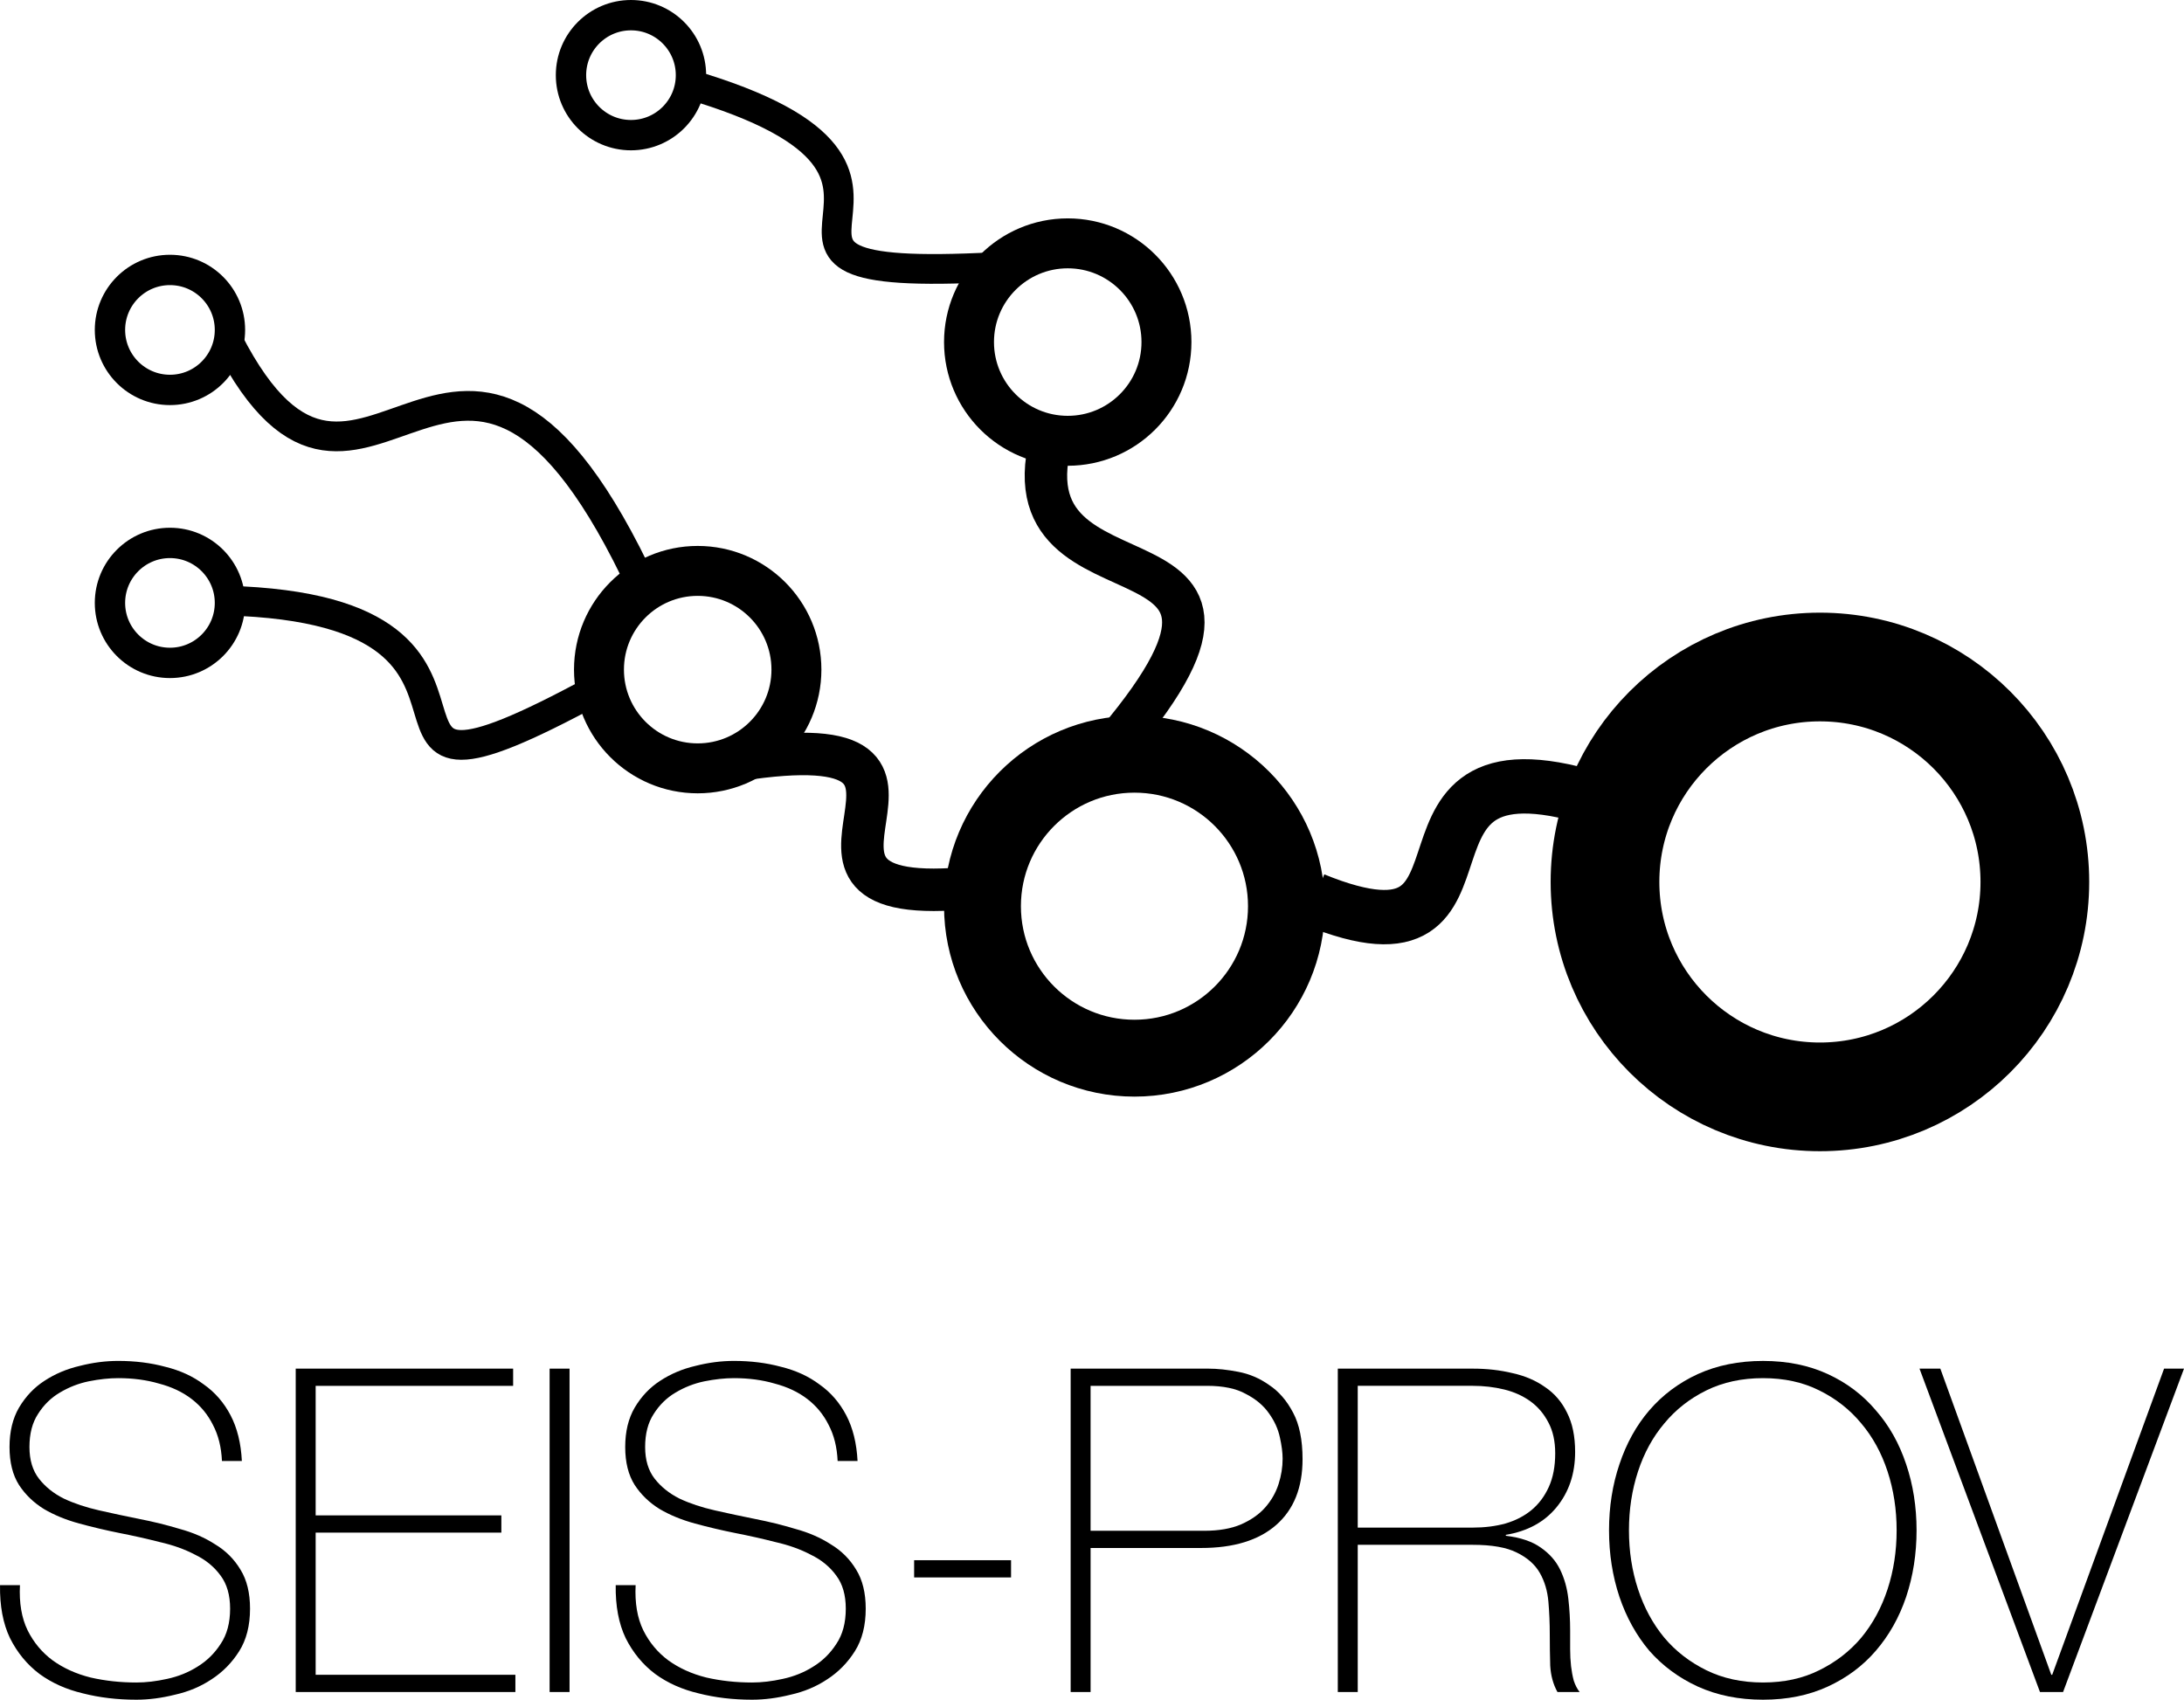
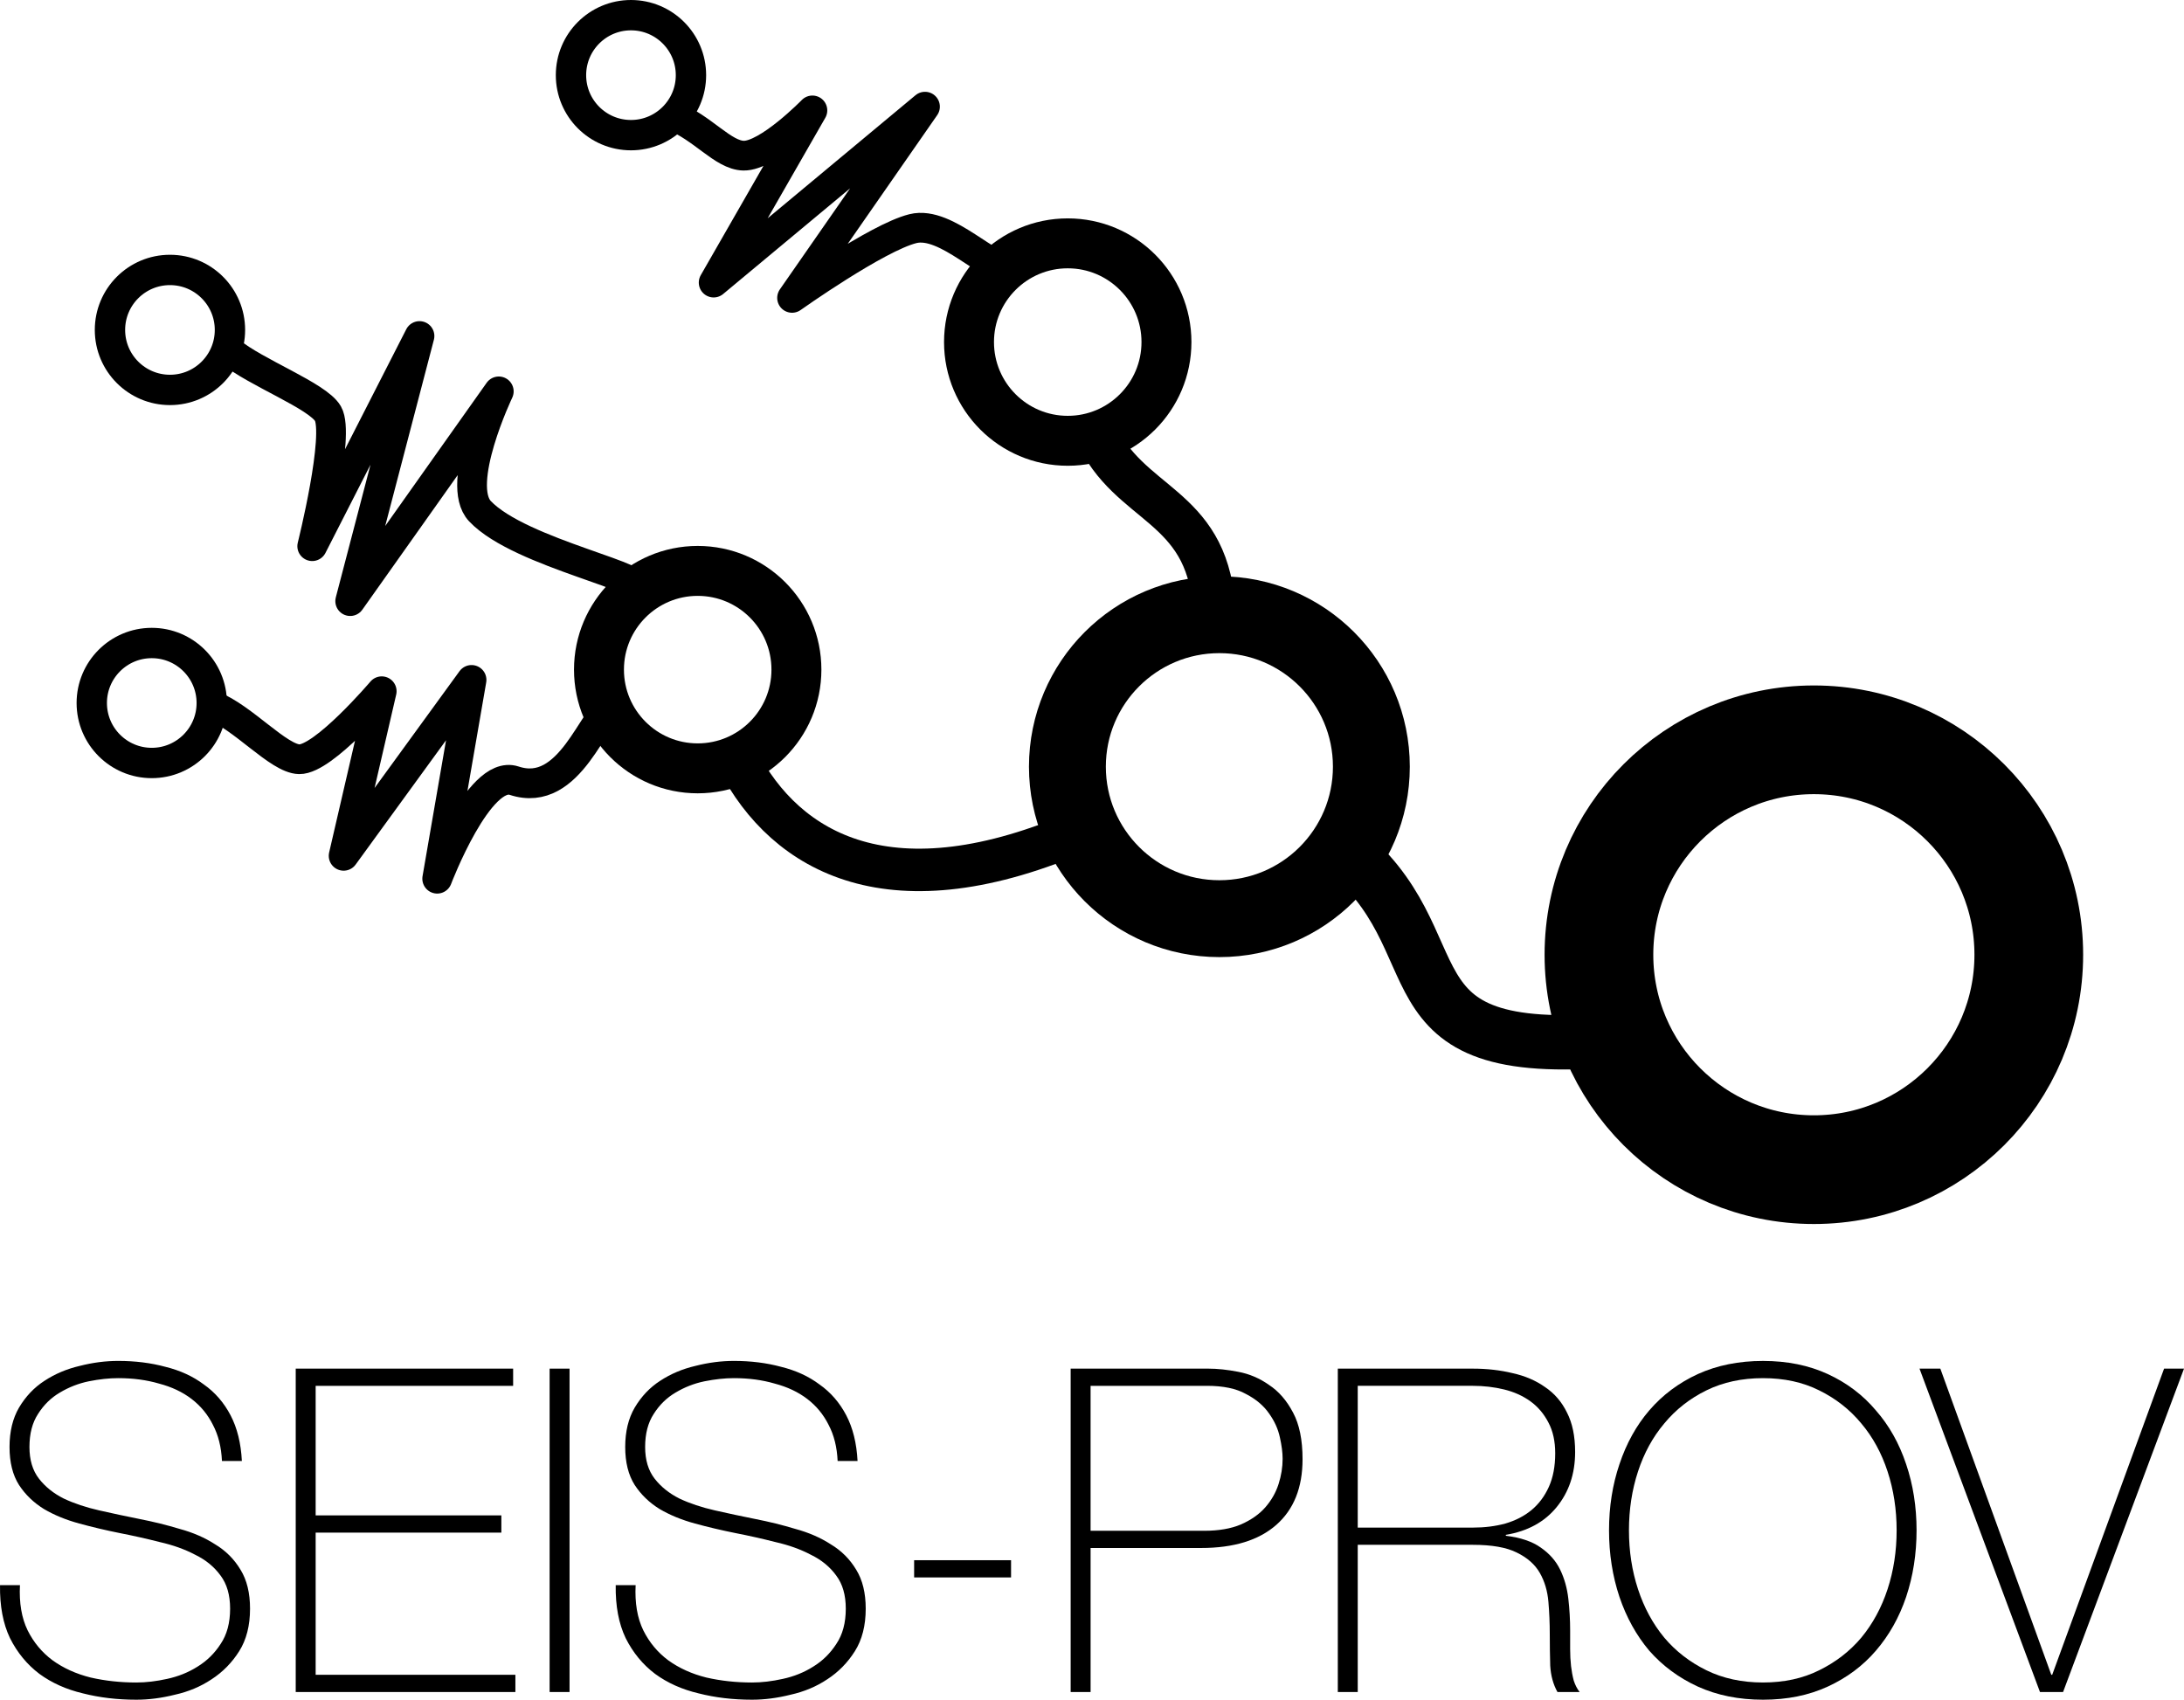
<svg xmlns="http://www.w3.org/2000/svg" version="1.1" id="svg2" viewBox="0 0 257.168 200.146" height="56.486mm" width="72.579mm">
  <defs id="defs4" />
  <g transform="translate(-165.6251,-183.1016)" id="layer1">
    <g id="g4812">
      <circle style="fill:none;fill-opacity:1;fill-rule:nonzero;stroke:#000000;stroke-width:8.475;stroke-linecap:butt;stroke-miterlimit:4;stroke-dasharray:none;stroke-dashoffset:0;stroke-opacity:1" id="ellipse4415" cx="360.495" cy="-301.524" transform="scale(1,-1)" r="0" />
-       <g transform="translate(-1.571941,0)" id="g4475">
-         <circle r="25.308" transform="scale(1,-1)" cy="-286.952" cx="381.495" id="circle4417" style="fill:none;fill-opacity:1;fill-rule:nonzero;stroke:#000000;stroke-width:12.8;stroke-linecap:butt;stroke-miterlimit:4;stroke-dasharray:none;stroke-dashoffset:0;stroke-opacity:1" />
-         <circle style="fill:none;fill-opacity:1;fill-rule:nonzero;stroke:#000000;stroke-width:5.88;stroke-linecap:butt;stroke-miterlimit:4;stroke-dasharray:none;stroke-dashoffset:0;stroke-opacity:1" id="circle4419" cx="292.924" cy="-223.381" transform="scale(1,-1)" r="11.625" />
-         <circle r="17.896" transform="scale(1,-1)" cy="-289.809" cx="300.781" id="circle4421" style="fill:none;fill-opacity:1;fill-rule:nonzero;stroke:#000000;stroke-width:9.052;stroke-linecap:butt;stroke-miterlimit:4;stroke-dasharray:none;stroke-dashoffset:0;stroke-opacity:1" />
-         <circle r="11.625" transform="scale(1,-1)" cy="-261.952" cx="249.352" id="circle4423" style="fill:none;fill-opacity:1;fill-rule:nonzero;stroke:#000000;stroke-width:5.88;stroke-linecap:butt;stroke-miterlimit:4;stroke-dasharray:none;stroke-dashoffset:0;stroke-opacity:1" />
-         <circle style="fill:none;fill-opacity:1;fill-rule:nonzero;stroke:#000000;stroke-width:3.573;stroke-linecap:butt;stroke-miterlimit:4;stroke-dasharray:none;stroke-dashoffset:0;stroke-opacity:1" id="circle4425" cx="187.21" cy="-221.952" transform="scale(1,-1)" r="7.064" />
-         <circle r="7.064" transform="scale(1,-1)" cy="-254.095" cx="187.21" id="circle4427" style="fill:none;fill-opacity:1;fill-rule:nonzero;stroke:#000000;stroke-width:3.573;stroke-linecap:butt;stroke-miterlimit:4;stroke-dasharray:none;stroke-dashoffset:0;stroke-opacity:1" />
-         <circle style="fill:none;fill-opacity:1;fill-rule:nonzero;stroke:#000000;stroke-width:3.573;stroke-linecap:butt;stroke-miterlimit:4;stroke-dasharray:none;stroke-dashoffset:0;stroke-opacity:1" id="circle4429" cx="241.495" cy="-191.952" transform="scale(1,-1)" r="7.064" />
-         <path style="fill:none;fill-rule:evenodd;stroke:#000000;stroke-width:6.4;stroke-linecap:butt;stroke-linejoin:miter;stroke-miterlimit:4;stroke-dasharray:none;stroke-opacity:1" d="m 321.924,289.024 c 25.066,10.214 5.11,-21.16 34.286,-11.429" id="path4437" />
-         <path id="path4439" d="m 296.21,273.309 c 28.637,-31.929 -12.143,-15.714 -5,-39.286" style="fill:none;fill-rule:evenodd;stroke:#000000;stroke-width:5;stroke-linecap:butt;stroke-linejoin:miter;stroke-miterlimit:4;stroke-dasharray:none;stroke-opacity:1" />
-         <path style="fill:none;fill-rule:evenodd;stroke:#000000;stroke-width:5;stroke-linecap:butt;stroke-linejoin:miter;stroke-miterlimit:4;stroke-dasharray:none;stroke-opacity:1" d="m 281.924,287.595 c -29.22,3.071 4.286,-20 -27.857,-15" id="path4461" />
-         <path style="fill:none;fill-rule:evenodd;stroke:#000000;stroke-width:3.5;stroke-linecap:butt;stroke-linejoin:miter;stroke-miterlimit:4;stroke-dasharray:none;stroke-opacity:1" d="m 284.379,214.548 c -38.564,2.061 1.175,-10.676 -36.271,-21.586" id="path4465" />
-         <path id="path4467" d="m 242.963,252.429 c -21.644,-46.679 -32.918,1.951 -48.898,-29.162" style="fill:none;fill-rule:evenodd;stroke:#000000;stroke-width:3.5;stroke-linecap:butt;stroke-linejoin:miter;stroke-miterlimit:4;stroke-dasharray:none;stroke-opacity:1" />
-         <path style="fill:none;fill-rule:evenodd;stroke:#000000;stroke-width:3.5;stroke-linecap:butt;stroke-linejoin:miter;stroke-miterlimit:4;stroke-dasharray:none;stroke-opacity:1" d="m 237.407,264.298 c -35.028,18.981 -3.118,-9.413 -43.595,-10.474" id="path4469" />
-       </g>
+       <circle style="fill:none;fill-opacity:1;fill-rule:nonzero;stroke:#000000;stroke-width:12.8;stroke-linecap:butt;stroke-miterlimit:4;stroke-dasharray:none;stroke-dashoffset:0;stroke-opacity:1" id="circle4417" cx="379.209" cy="-295.524" transform="scale(1,-1)" r="25.308" />
+       <circle r="11.625" transform="scale(1,-1)" cy="-223.381" cx="291.352" id="circle4419" style="fill:none;fill-opacity:1;fill-rule:nonzero;stroke:#000000;stroke-width:5.88;stroke-linecap:butt;stroke-miterlimit:4;stroke-dasharray:none;stroke-dashoffset:0;stroke-opacity:1" />
+       <circle style="fill:none;fill-opacity:1;fill-rule:nonzero;stroke:#000000;stroke-width:9.052;stroke-linecap:butt;stroke-miterlimit:4;stroke-dasharray:none;stroke-dashoffset:0;stroke-opacity:1" id="circle4421" cx="309.209" cy="-273.381" transform="scale(1,-1)" r="17.896" />
+       <circle style="fill:none;fill-opacity:1;fill-rule:nonzero;stroke:#000000;stroke-width:5.88;stroke-linecap:butt;stroke-miterlimit:4;stroke-dasharray:none;stroke-dashoffset:0;stroke-opacity:1" id="circle4423" cx="247.78" cy="-261.952" transform="scale(1,-1)" r="11.625" />
+       <circle r="7.064" transform="scale(1,-1)" cy="-221.952" cx="185.638" id="circle4425" style="fill:none;fill-opacity:1;fill-rule:nonzero;stroke:#000000;stroke-width:3.573;stroke-linecap:butt;stroke-miterlimit:4;stroke-dasharray:none;stroke-dashoffset:0;stroke-opacity:1" />
+       <circle cx="183.495" cy="-265.881" r="7.064" style="fill:none;fill-opacity:1;fill-rule:nonzero;stroke:#000000;stroke-width:3.573;stroke-linecap:butt;stroke-miterlimit:4;stroke-dasharray:none;stroke-dashoffset:0;stroke-opacity:1" id="circle4427" transform="scale(1,-1)" />
+       <circle r="7.064" transform="scale(1,-1)" cy="-191.952" cx="239.923" id="circle4429" style="fill:none;fill-opacity:1;fill-rule:nonzero;stroke:#000000;stroke-width:3.573;stroke-linecap:butt;stroke-miterlimit:4;stroke-dasharray:none;stroke-dashoffset:0;stroke-opacity:1" />
+       <path id="path4437" d="m 323.209,282.595 c 14.878,11.487 3.999,25.484 32.796,22.938" style="fill:none;fill-rule:evenodd;stroke:#000000;stroke-width:6.4;stroke-linecap:butt;stroke-linejoin:miter;stroke-miterlimit:4;stroke-dasharray:none;stroke-opacity:1" />
+       <path style="fill:none;fill-rule:evenodd;stroke:#000000;stroke-width:5;stroke-linecap:butt;stroke-linejoin:miter;stroke-miterlimit:4;stroke-dasharray:none;stroke-opacity:1" d="m 308.566,254.381 c -0.964,-12.019 -10.028,-11.656 -13.929,-20.357" id="path4439" />
+       <path id="path4461" d="m 293.209,280.809 c -22.614,9.936 -35.012,2.767 -40.714,-8.214" style="fill:none;fill-rule:evenodd;stroke:#000000;stroke-width:5;stroke-linecap:butt;stroke-linejoin:miter;stroke-miterlimit:4;stroke-dasharray:none;stroke-opacity:1" />
+       <path id="path4465" d="m 284.593,214.548 c -2.299,0.644 -7.463,-5.519 -11.469,-4.523 -4.238,1.054 -14.233,8.153 -14.233,8.153 l 15.653,-22.517 -24.886,20.715 11.629,-20.274 c 0,0 -5.241,5.384 -8.102,5.329 -2.435,-0.047 -4.811,-3.314 -8.435,-4.719" style="fill:none;fill-rule:evenodd;stroke:#000000;stroke-width:3.5;stroke-linecap:butt;stroke-linejoin:round;stroke-miterlimit:4;stroke-dasharray:none;stroke-opacity:1" />
      <g id="text4471" style="font-style:normal;font-weight:normal;font-size:53.332px;line-height:125%;font-family:Sans;letter-spacing:0px;word-spacing:0px;fill:#000000;fill-opacity:1;stroke:none;stroke-width:1px;stroke-linecap:butt;stroke-linejoin:miter;stroke-opacity:1">
        <path id="path4583" style="font-style:normal;font-variant:normal;font-weight:300;font-stretch:normal;font-size:53.332px;line-height:125%;font-family:'Helvetica Neue';-inkscape-font-specification:'Helvetica Neue, Light';text-align:start;writing-mode:lr-tb;text-anchor:start" d="m 191.76,355.141 q -0.107,-2.453 -1.067,-4.267 -0.907,-1.813 -2.507,-3.04 -1.6,-1.227 -3.84,-1.813 -2.187,-0.64 -4.8,-0.64 -1.6,0 -3.467,0.373 -1.813,0.373 -3.413,1.333 -1.547,0.907 -2.56,2.507 -1.013,1.547 -1.013,3.893 0,2.293 1.12,3.733 1.12,1.44 2.933,2.347 1.813,0.853 4.16,1.387 2.347,0.533 4.747,1.013 2.453,0.48 4.747,1.173 2.347,0.64 4.16,1.813 1.867,1.12 2.987,2.987 1.12,1.813 1.12,4.587 0,2.987 -1.28,5.013 -1.28,2.027 -3.253,3.307 -1.92,1.28 -4.32,1.813 -2.347,0.587 -4.533,0.587 -3.36,0 -6.293,-0.747 -2.933,-0.693 -5.12,-2.293 -2.187,-1.653 -3.467,-4.213 -1.227,-2.56 -1.173,-6.24 l 2.347,0 q -0.16,3.147 0.907,5.333 1.067,2.133 2.933,3.52 1.92,1.387 4.48,2.027 2.56,0.587 5.386,0.587 1.707,0 3.627,-0.427 1.973,-0.427 3.573,-1.44 1.653,-1.013 2.72,-2.667 1.12,-1.653 1.12,-4.16 0,-2.4 -1.12,-3.893 -1.12,-1.547 -2.987,-2.453 -1.813,-0.96 -4.16,-1.493 -2.293,-0.587 -4.747,-1.067 -2.4,-0.48 -4.747,-1.12 -2.347,-0.64 -4.16,-1.707 -1.813,-1.12 -2.933,-2.827 -1.12,-1.76 -1.12,-4.48 0,-2.72 1.12,-4.64 1.173,-1.973 2.987,-3.147 1.867,-1.227 4.16,-1.76 2.293,-0.587 4.533,-0.587 2.987,0 5.546,0.693 2.613,0.64 4.533,2.08 1.973,1.387 3.147,3.627 1.173,2.24 1.333,5.386 l -2.347,0 z" />
        <path id="path4585" style="font-style:normal;font-variant:normal;font-weight:300;font-stretch:normal;font-size:53.332px;line-height:125%;font-family:'Helvetica Neue';-inkscape-font-specification:'Helvetica Neue, Light';text-align:start;writing-mode:lr-tb;text-anchor:start" d="m 200.448,344.262 25.599,0 0,2.027 -23.253,0 0,15.253 21.866,0 0,2.027 -21.866,0 0,16.746 23.519,0 0,2.027 -25.866,0 0,-38.079 z" />
        <path id="path4587" style="font-style:normal;font-variant:normal;font-weight:300;font-stretch:normal;font-size:53.332px;line-height:125%;font-family:'Helvetica Neue';-inkscape-font-specification:'Helvetica Neue, Light';text-align:start;writing-mode:lr-tb;text-anchor:start" d="m 230.343,344.262 2.347,0 0,38.079 -2.347,0 0,-38.079 z" />
        <path id="path4589" style="font-style:normal;font-variant:normal;font-weight:300;font-stretch:normal;font-size:53.332px;line-height:125%;font-family:'Helvetica Neue';-inkscape-font-specification:'Helvetica Neue, Light';text-align:start;writing-mode:lr-tb;text-anchor:start" d="m 264.257,355.141 q -0.107,-2.453 -1.067,-4.267 -0.907,-1.813 -2.507,-3.04 -1.6,-1.227 -3.84,-1.813 -2.187,-0.64 -4.8,-0.64 -1.6,0 -3.467,0.373 -1.813,0.373 -3.413,1.333 -1.547,0.907 -2.56,2.507 -1.013,1.547 -1.013,3.893 0,2.293 1.12,3.733 1.12,1.44 2.933,2.347 1.813,0.853 4.16,1.387 2.347,0.533 4.747,1.013 2.453,0.48 4.747,1.173 2.347,0.64 4.16,1.813 1.867,1.12 2.987,2.987 1.12,1.813 1.12,4.587 0,2.987 -1.28,5.013 -1.28,2.027 -3.253,3.307 -1.92,1.28 -4.32,1.813 -2.347,0.587 -4.533,0.587 -3.36,0 -6.293,-0.747 -2.933,-0.693 -5.12,-2.293 -2.187,-1.653 -3.467,-4.213 -1.227,-2.56 -1.173,-6.24 l 2.347,0 q -0.16,3.147 0.907,5.333 1.067,2.133 2.933,3.52 1.92,1.387 4.48,2.027 2.56,0.587 5.386,0.587 1.707,0 3.627,-0.427 1.973,-0.427 3.573,-1.44 1.653,-1.013 2.72,-2.667 1.12,-1.653 1.12,-4.16 0,-2.4 -1.12,-3.893 -1.12,-1.547 -2.987,-2.453 -1.813,-0.96 -4.16,-1.493 -2.293,-0.587 -4.747,-1.067 -2.4,-0.48 -4.747,-1.12 -2.347,-0.64 -4.16,-1.707 -1.813,-1.12 -2.933,-2.827 -1.12,-1.76 -1.12,-4.48 0,-2.72 1.12,-4.64 1.173,-1.973 2.987,-3.147 1.867,-1.227 4.16,-1.76 2.293,-0.587 4.533,-0.587 2.987,0 5.546,0.693 2.613,0.64 4.533,2.08 1.973,1.387 3.147,3.627 1.173,2.24 1.333,5.386 l -2.347,0 z" />
        <path id="path4591" style="font-style:normal;font-variant:normal;font-weight:300;font-stretch:normal;font-size:53.332px;line-height:125%;font-family:'Helvetica Neue';-inkscape-font-specification:'Helvetica Neue, Light';text-align:start;writing-mode:lr-tb;text-anchor:start" d="m 273.265,366.821 11.413,0 0,2.027 -11.413,0 0,-2.027 z" />
        <path id="path4593" style="font-style:normal;font-variant:normal;font-weight:300;font-stretch:normal;font-size:53.332px;line-height:125%;font-family:'Helvetica Neue';-inkscape-font-specification:'Helvetica Neue, Light';text-align:start;writing-mode:lr-tb;text-anchor:start" d="m 291.695,344.262 16.213,0 q 1.6,0 3.52,0.373 1.973,0.373 3.627,1.547 1.707,1.12 2.827,3.253 1.12,2.08 1.12,5.493 0,5.013 -3.093,7.733 -3.093,2.72 -8.853,2.72 l -13.013,0 0,16.959 -2.347,0 0,-38.079 z m 2.347,19.093 13.386,0 q 2.56,0 4.32,-0.747 1.813,-0.8 2.88,-2.027 1.067,-1.227 1.547,-2.72 0.48,-1.493 0.48,-2.987 0,-1.067 -0.32,-2.507 -0.32,-1.493 -1.28,-2.827 -0.96,-1.387 -2.72,-2.293 -1.707,-0.96 -4.587,-0.96 l -13.706,0 0,17.066 z" />
        <path id="path4595" style="font-style:normal;font-variant:normal;font-weight:300;font-stretch:normal;font-size:53.332px;line-height:125%;font-family:'Helvetica Neue';-inkscape-font-specification:'Helvetica Neue, Light';text-align:start;writing-mode:lr-tb;text-anchor:start" d="m 323.152,344.262 15.893,0 q 2.507,0 4.693,0.533 2.187,0.48 3.84,1.653 1.653,1.12 2.56,2.987 0.96,1.867 0.96,4.64 0,3.84 -2.187,6.506 -2.133,2.613 -5.973,3.253 l 0,0.107 q 2.613,0.32 4.107,1.387 1.547,1.067 2.293,2.613 0.747,1.547 0.96,3.413 0.213,1.867 0.213,3.733 0,1.12 0,2.187 0,1.067 0.107,2.027 0.107,0.907 0.32,1.707 0.267,0.8 0.693,1.333 l -2.613,0 q -0.747,-1.333 -0.853,-3.093 -0.053,-1.813 -0.053,-3.733 0,-1.92 -0.16,-3.787 -0.16,-1.92 -1.013,-3.413 -0.853,-1.493 -2.72,-2.4 -1.813,-0.907 -5.173,-0.907 l -13.546,0 0,17.333 -2.347,0 0,-38.079 z m 15.893,18.719 q 2.08,0 3.84,-0.48 1.813,-0.533 3.093,-1.6 1.28,-1.067 2.027,-2.72 0.747,-1.653 0.747,-3.947 0,-2.133 -0.8,-3.627 -0.8,-1.547 -2.133,-2.507 -1.333,-0.96 -3.093,-1.387 -1.76,-0.427 -3.68,-0.427 l -13.546,0 0,16.693 13.546,0 z" />
        <path id="path4597" style="font-style:normal;font-variant:normal;font-weight:300;font-stretch:normal;font-size:53.332px;line-height:125%;font-family:'Helvetica Neue';-inkscape-font-specification:'Helvetica Neue, Light';text-align:start;writing-mode:lr-tb;text-anchor:start" d="m 391.302,363.301 q 0,4.16 -1.227,7.84 -1.227,3.627 -3.573,6.346 -2.293,2.667 -5.653,4.213 -3.36,1.547 -7.626,1.547 -4.267,0 -7.68,-1.547 -3.36,-1.547 -5.706,-4.213 -2.293,-2.72 -3.52,-6.346 -1.227,-3.68 -1.227,-7.84 0,-4.16 1.227,-7.786 1.227,-3.68 3.52,-6.346 2.347,-2.72 5.706,-4.267 3.413,-1.547 7.68,-1.547 4.267,0 7.626,1.547 3.36,1.547 5.653,4.267 2.347,2.667 3.573,6.346 1.227,3.627 1.227,7.786 z m -33.866,0 q 0,3.68 1.067,6.933 1.067,3.253 3.093,5.706 2.027,2.4 4.96,3.84 2.933,1.44 6.666,1.44 3.733,0 6.613,-1.44 2.933,-1.44 4.96,-3.84 2.027,-2.453 3.093,-5.706 1.067,-3.253 1.067,-6.933 0,-3.68 -1.067,-6.933 -1.067,-3.253 -3.093,-5.653 -2.027,-2.453 -4.96,-3.893 -2.88,-1.44 -6.613,-1.44 -3.733,0 -6.666,1.44 -2.933,1.44 -4.96,3.893 -2.027,2.4 -3.093,5.653 -1.067,3.253 -1.067,6.933 z" />
        <path id="path4599" style="font-style:normal;font-variant:normal;font-weight:300;font-stretch:normal;font-size:53.332px;line-height:125%;font-family:'Helvetica Neue';-inkscape-font-specification:'Helvetica Neue, Light';text-align:start;writing-mode:lr-tb;text-anchor:start" d="m 407.167,380.314 0.107,0 13.173,-36.052 2.347,0 -14.24,38.079 -2.72,0 -14.186,-38.079 2.453,0 13.066,36.052 z" />
      </g>
+       <path style="fill:none;fill-rule:evenodd;stroke:#000000;stroke-width:3.5;stroke-linecap:butt;stroke-linejoin:round;stroke-miterlimit:4;stroke-dasharray:none;stroke-opacity:1" d="m 240.33,252.611 c 2.875,-1.34 -13.427,-4.272 -18.19,-9.318 -2.998,-3.176 2.218,-14.107 2.218,-14.107 l -17.497,24.699 8.161,-31.217 -12.633,24.748 c 0,0 3.289,-13.134 1.854,-15.609 -1.222,-2.107 -8.555,-4.845 -11.54,-7.334" id="path4698" />
+       <path id="path4700" d="m 237.807,266.334 c -2.299,0.644 -4.963,10.909 -11.648,8.692 -4.145,-1.375 -9.054,11.546 -9.054,11.546 l 4.046,-23.41 -15.064,20.715 4.486,-19.381 c 0,0 -6.848,8.063 -9.709,8.007 -2.435,-0.047 -6.597,-4.921 -10.221,-6.326" style="fill:none;fill-rule:evenodd;stroke:#000000;stroke-width:3.5;stroke-linecap:butt;stroke-linejoin:round;stroke-miterlimit:4;stroke-dasharray:none;stroke-opacity:1" />
    </g>
  </g>
</svg>
